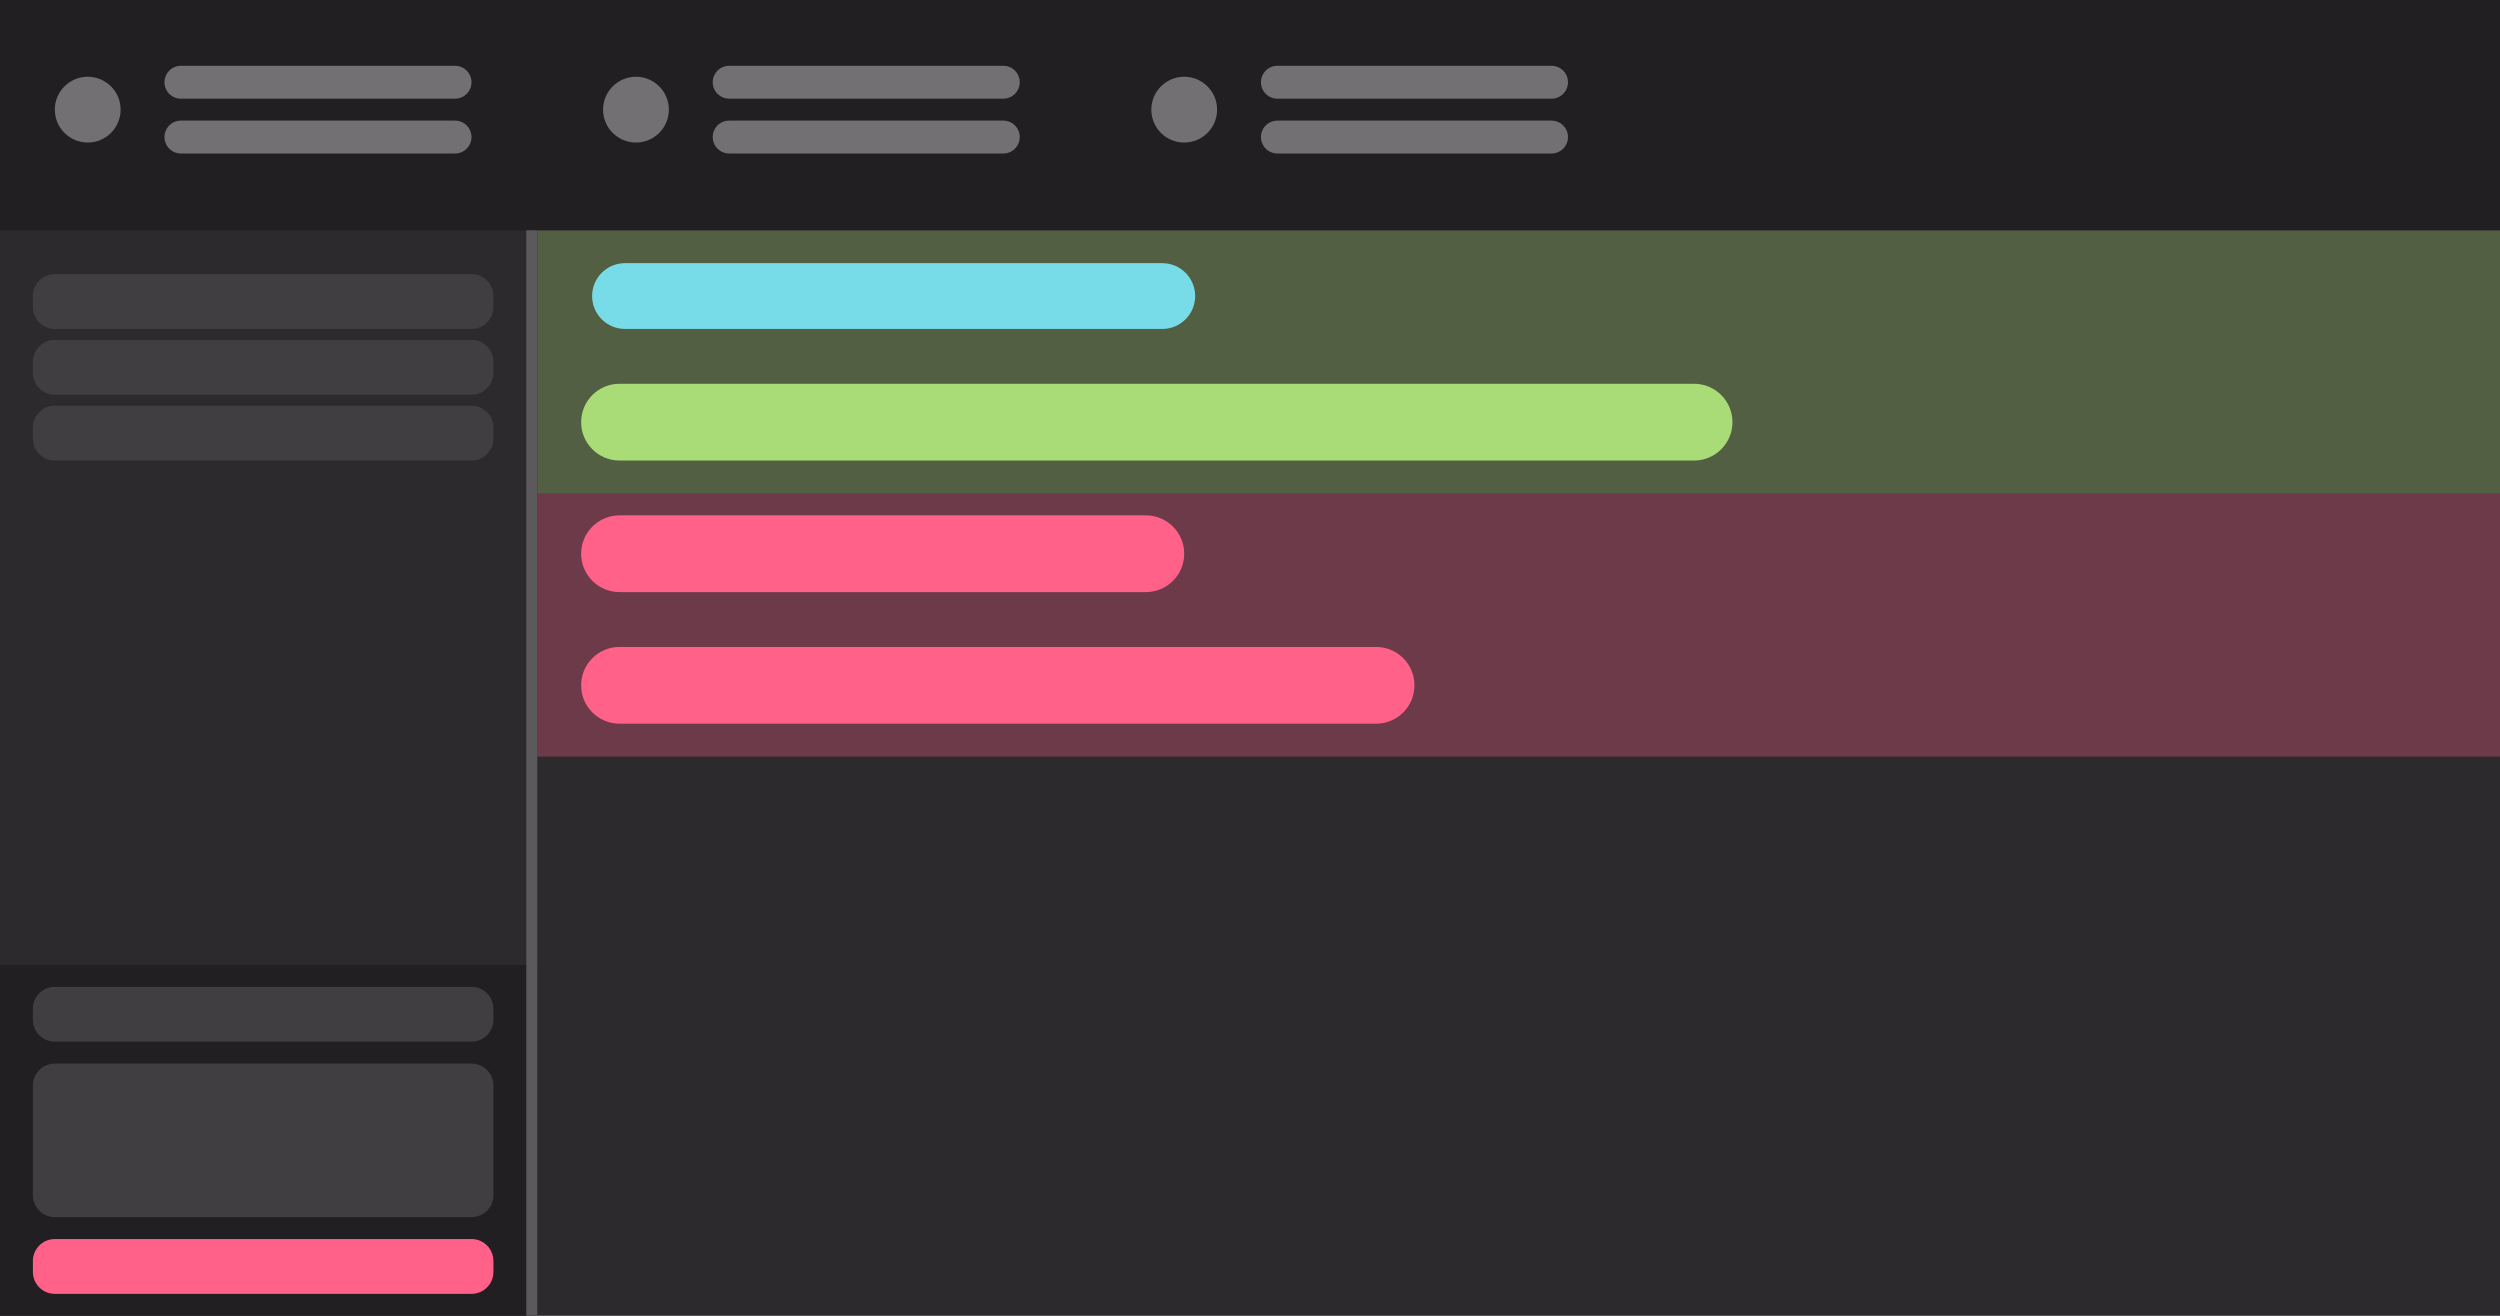
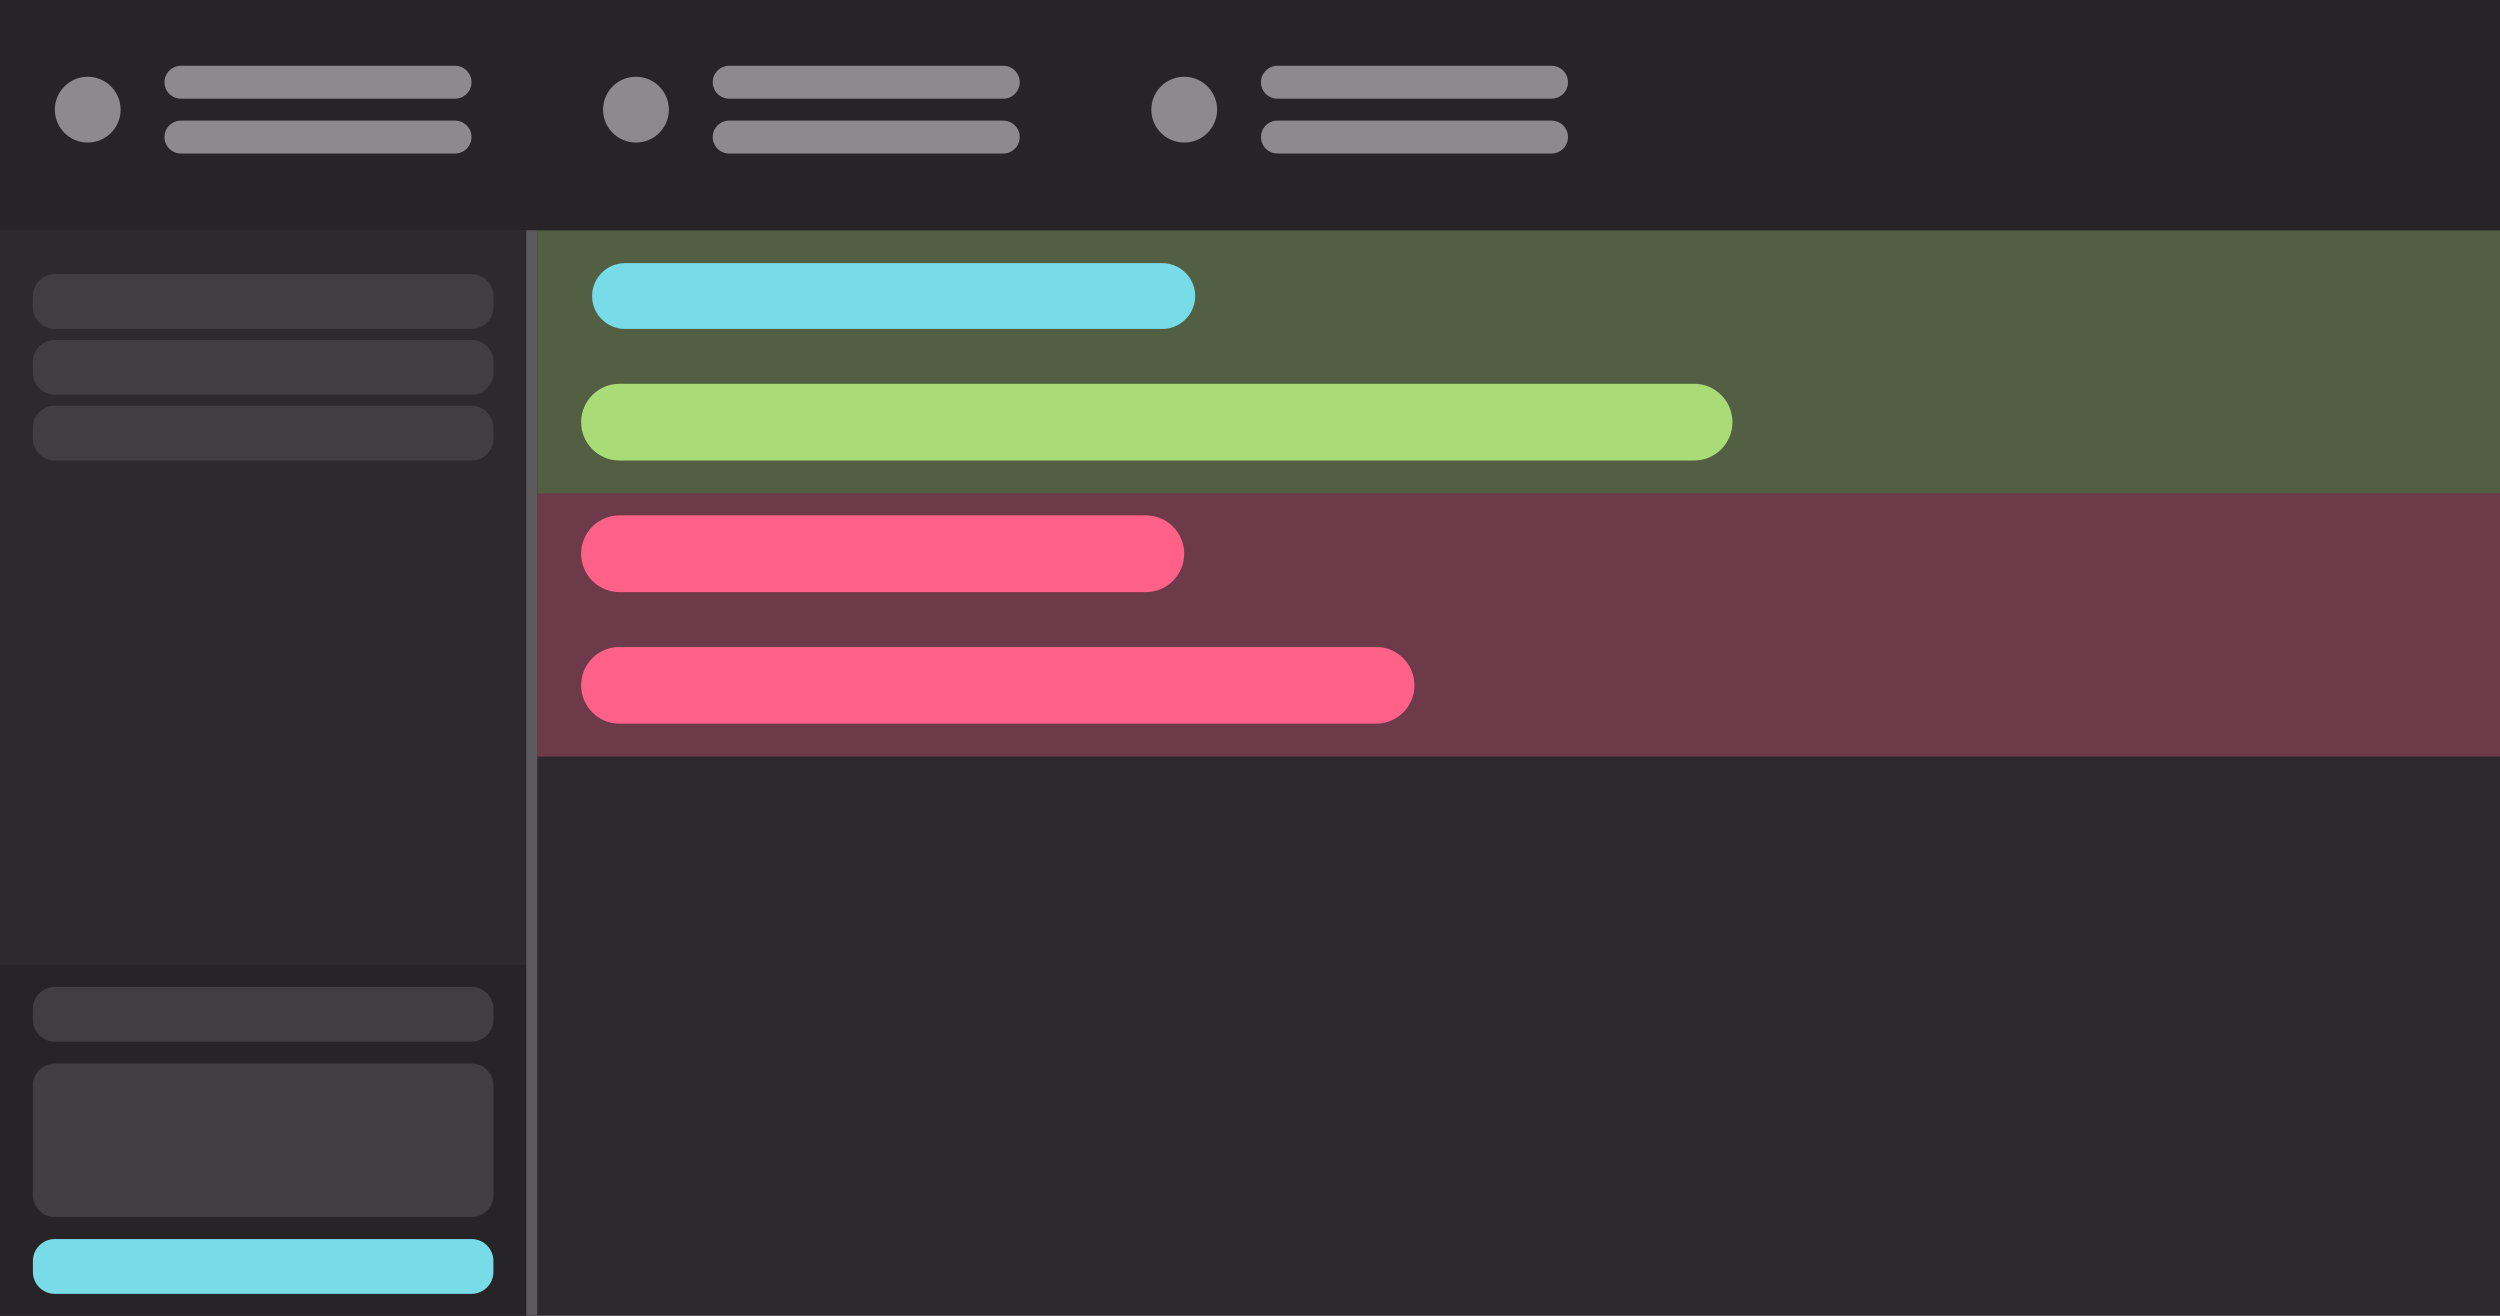
<svg xmlns="http://www.w3.org/2000/svg" width="228" height="120" fill="none">
  <g clip-path="url(#a)">
    <path fill="#2D2A2E" d="M0 0h228v120H0V0Z" />
    <path fill="#A9DC76" d="M233 21H49v24h184V21Z" opacity=".3" />
    <path fill="#FF6188" d="M233 45H49v24h184V45Z" opacity=".3" />
-     <path fill="#221F22" d="M0 0h228v21H0zM0 88h49v32H0z" />
-     <g fill="#727072">
+     <path fill="#262427" d="M0 0h228v21H0zM0 88h49v32H0z" />
+     <g fill="#8D8A8E">
      <rect width="28" height="3" x="15" y="6" rx="1.5" />
      <rect width="28" height="3" x="15" y="11" rx="1.5" />
      <rect width="6" height="6" x="5" y="7" rx="3" />
      <rect width="28" height="3" x="65" y="6" rx="1.5" />
      <rect width="28" height="3" x="65" y="11" rx="1.5" />
      <rect width="6" height="6" x="55" y="7" rx="3" />
      <rect width="28" height="3" x="115" y="6" rx="1.5" />
      <rect width="28" height="3" x="115" y="11" rx="1.5" />
      <rect width="6" height="6" x="105" y="7" rx="3" />
    </g>
    <g fill="#403E41">
      <rect width="42" height="5" x="3" y="25" rx="2" />
      <rect width="42" height="5" x="3" y="31" rx="2" />
      <rect width="42" height="5" x="3" y="37" rx="2" />
    </g>
    <rect width="42" height="5" x="3" y="90" fill="#403E41" rx="2" />
    <rect width="42" height="14" x="3" y="97" fill="#403E41" rx="2" />
-     <rect width="42" height="5" x="3" y="113" fill="#FF6188" rx="2" />
+     <rect width="42" height="5" x="3" y="113" fill="#78DCE8" rx="2" />
    <path fill="#5B595C" d="M48 21h1v99h-1z" />
    <rect width="105" height="7" x="53" y="35" fill="#A9DC76" rx="3.5" />
    <rect width="55" height="7" x="53" y="47" fill="#FF6188" rx="3.5" />
    <rect width="76" height="7" x="53" y="59" fill="#FF6188" rx="3.5" />
    <rect width="55" height="6" x="54" y="24" fill="#78DCE8" rx="3" />
  </g>
  <defs>
    <clipPath id="a">
      <path fill="#fff" d="M0 0h228v120H0z" />
    </clipPath>
  </defs>
</svg>
